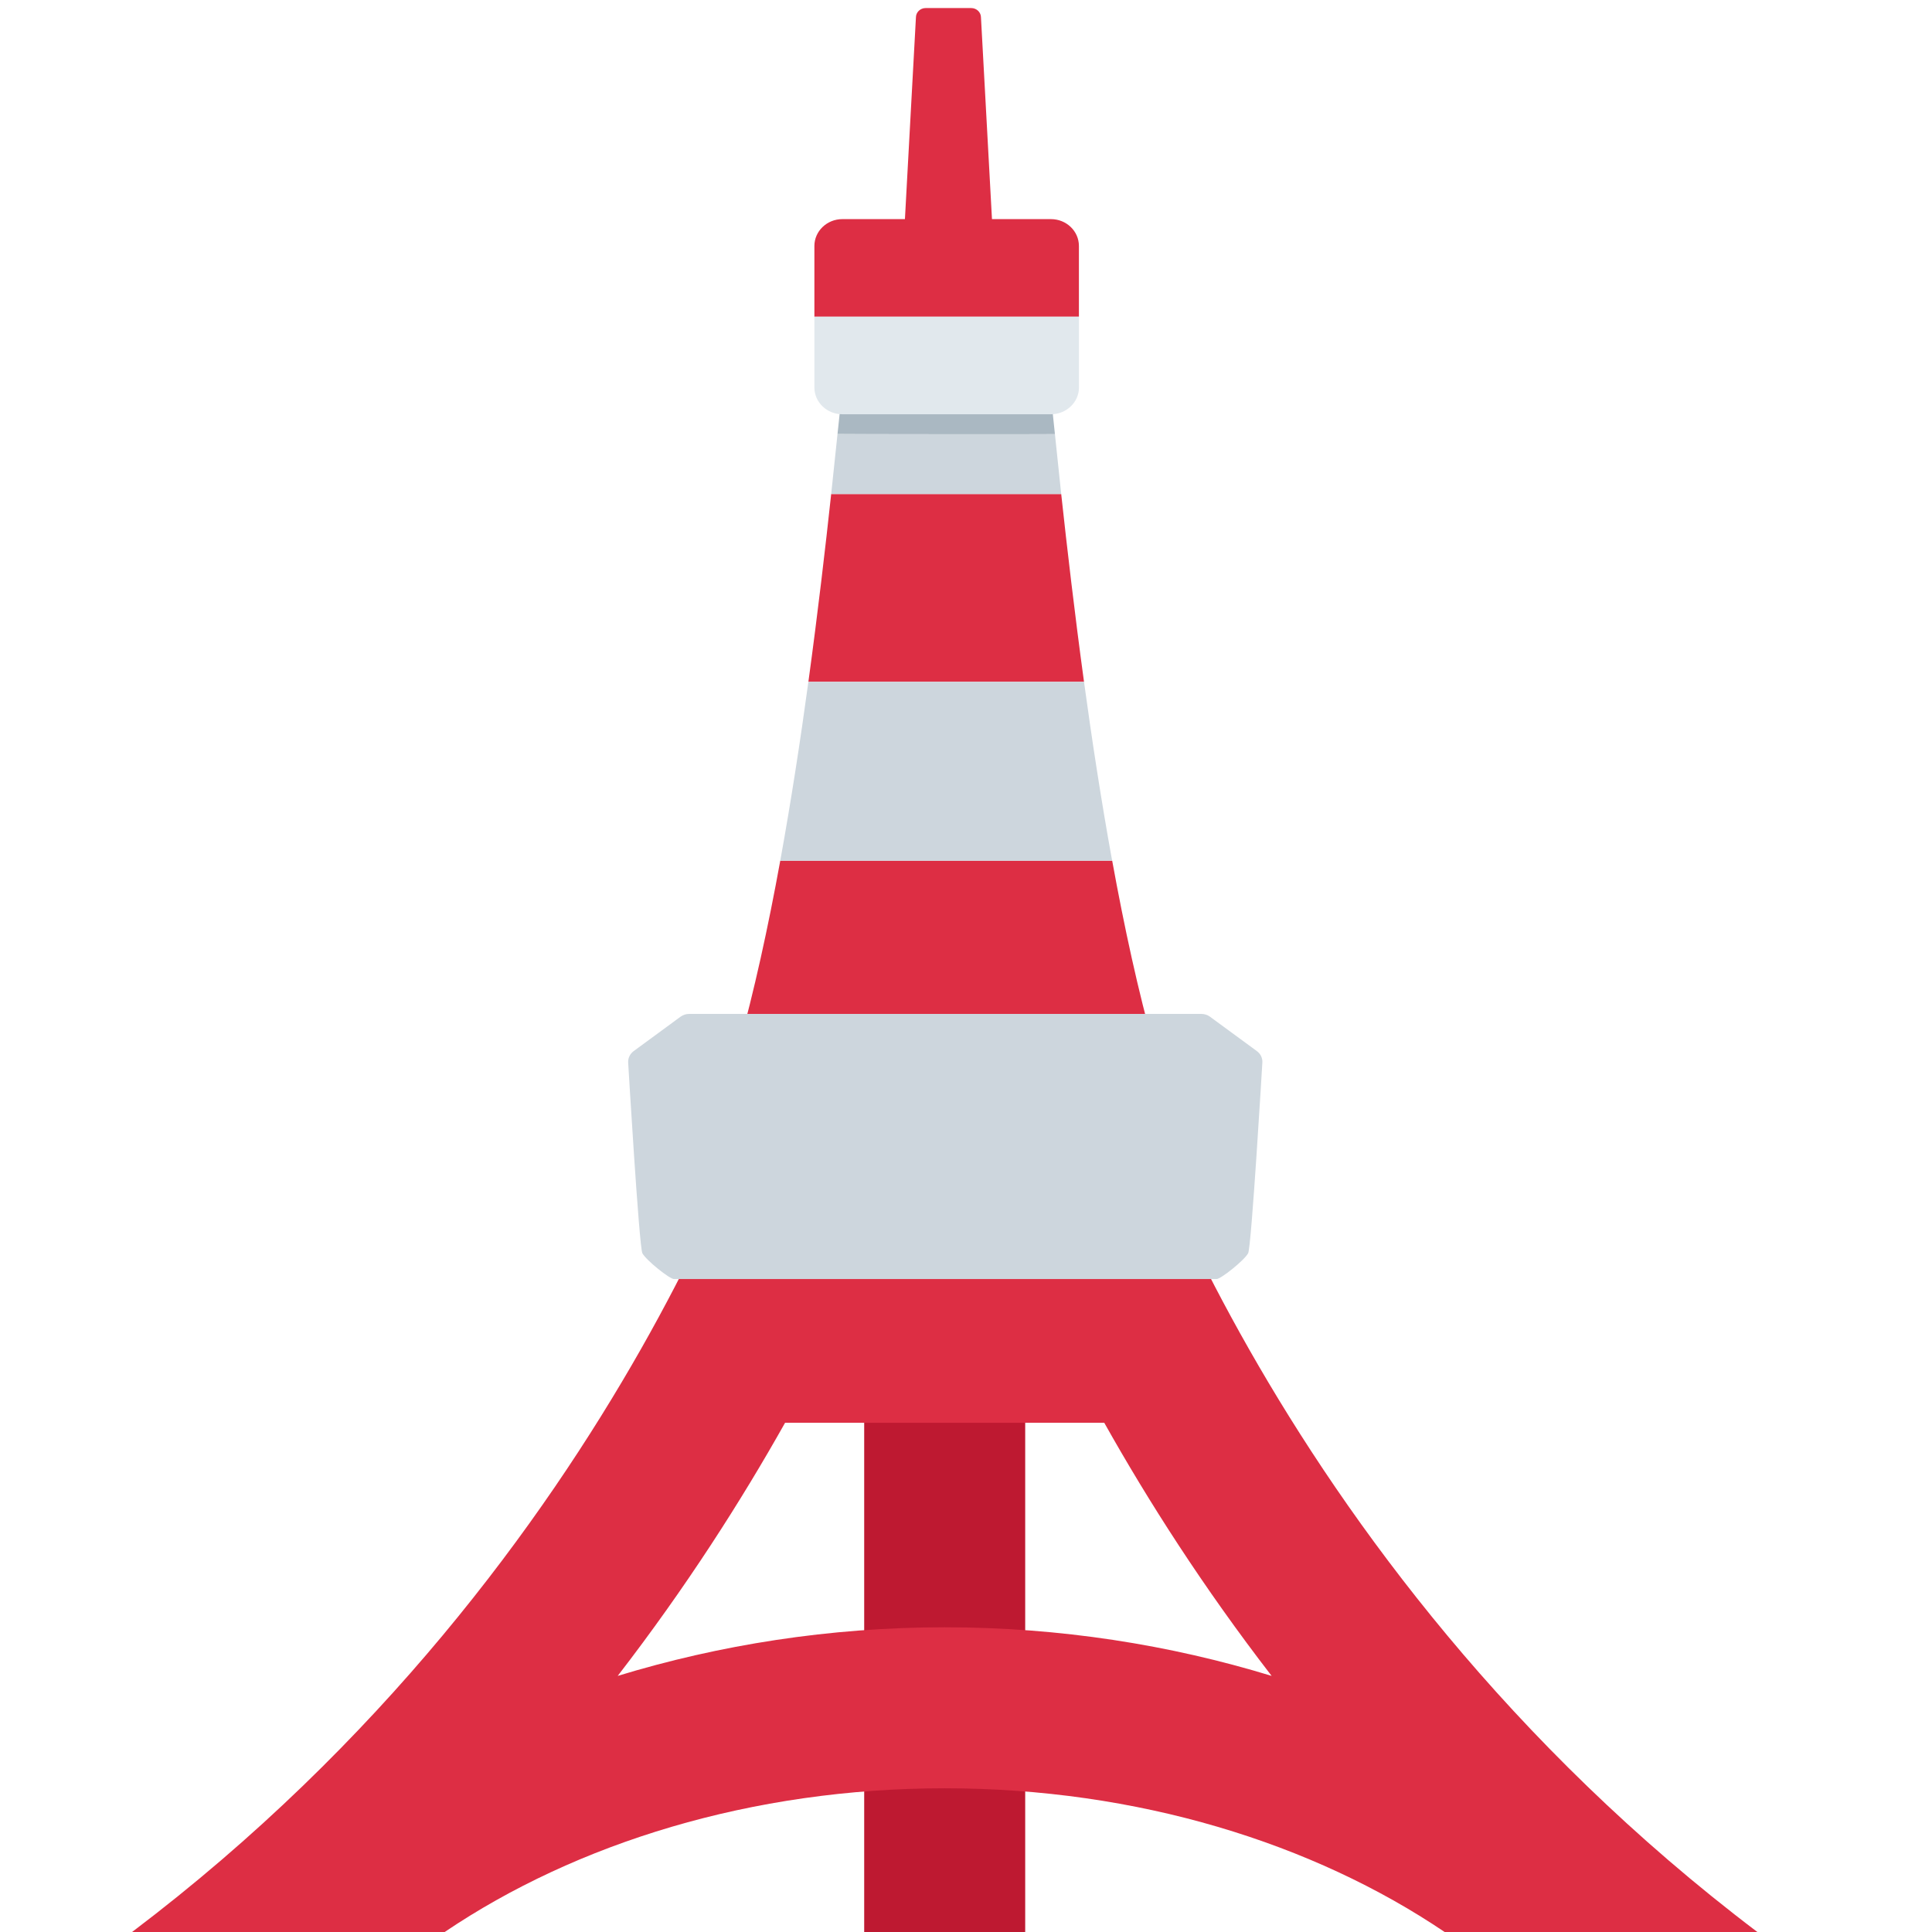
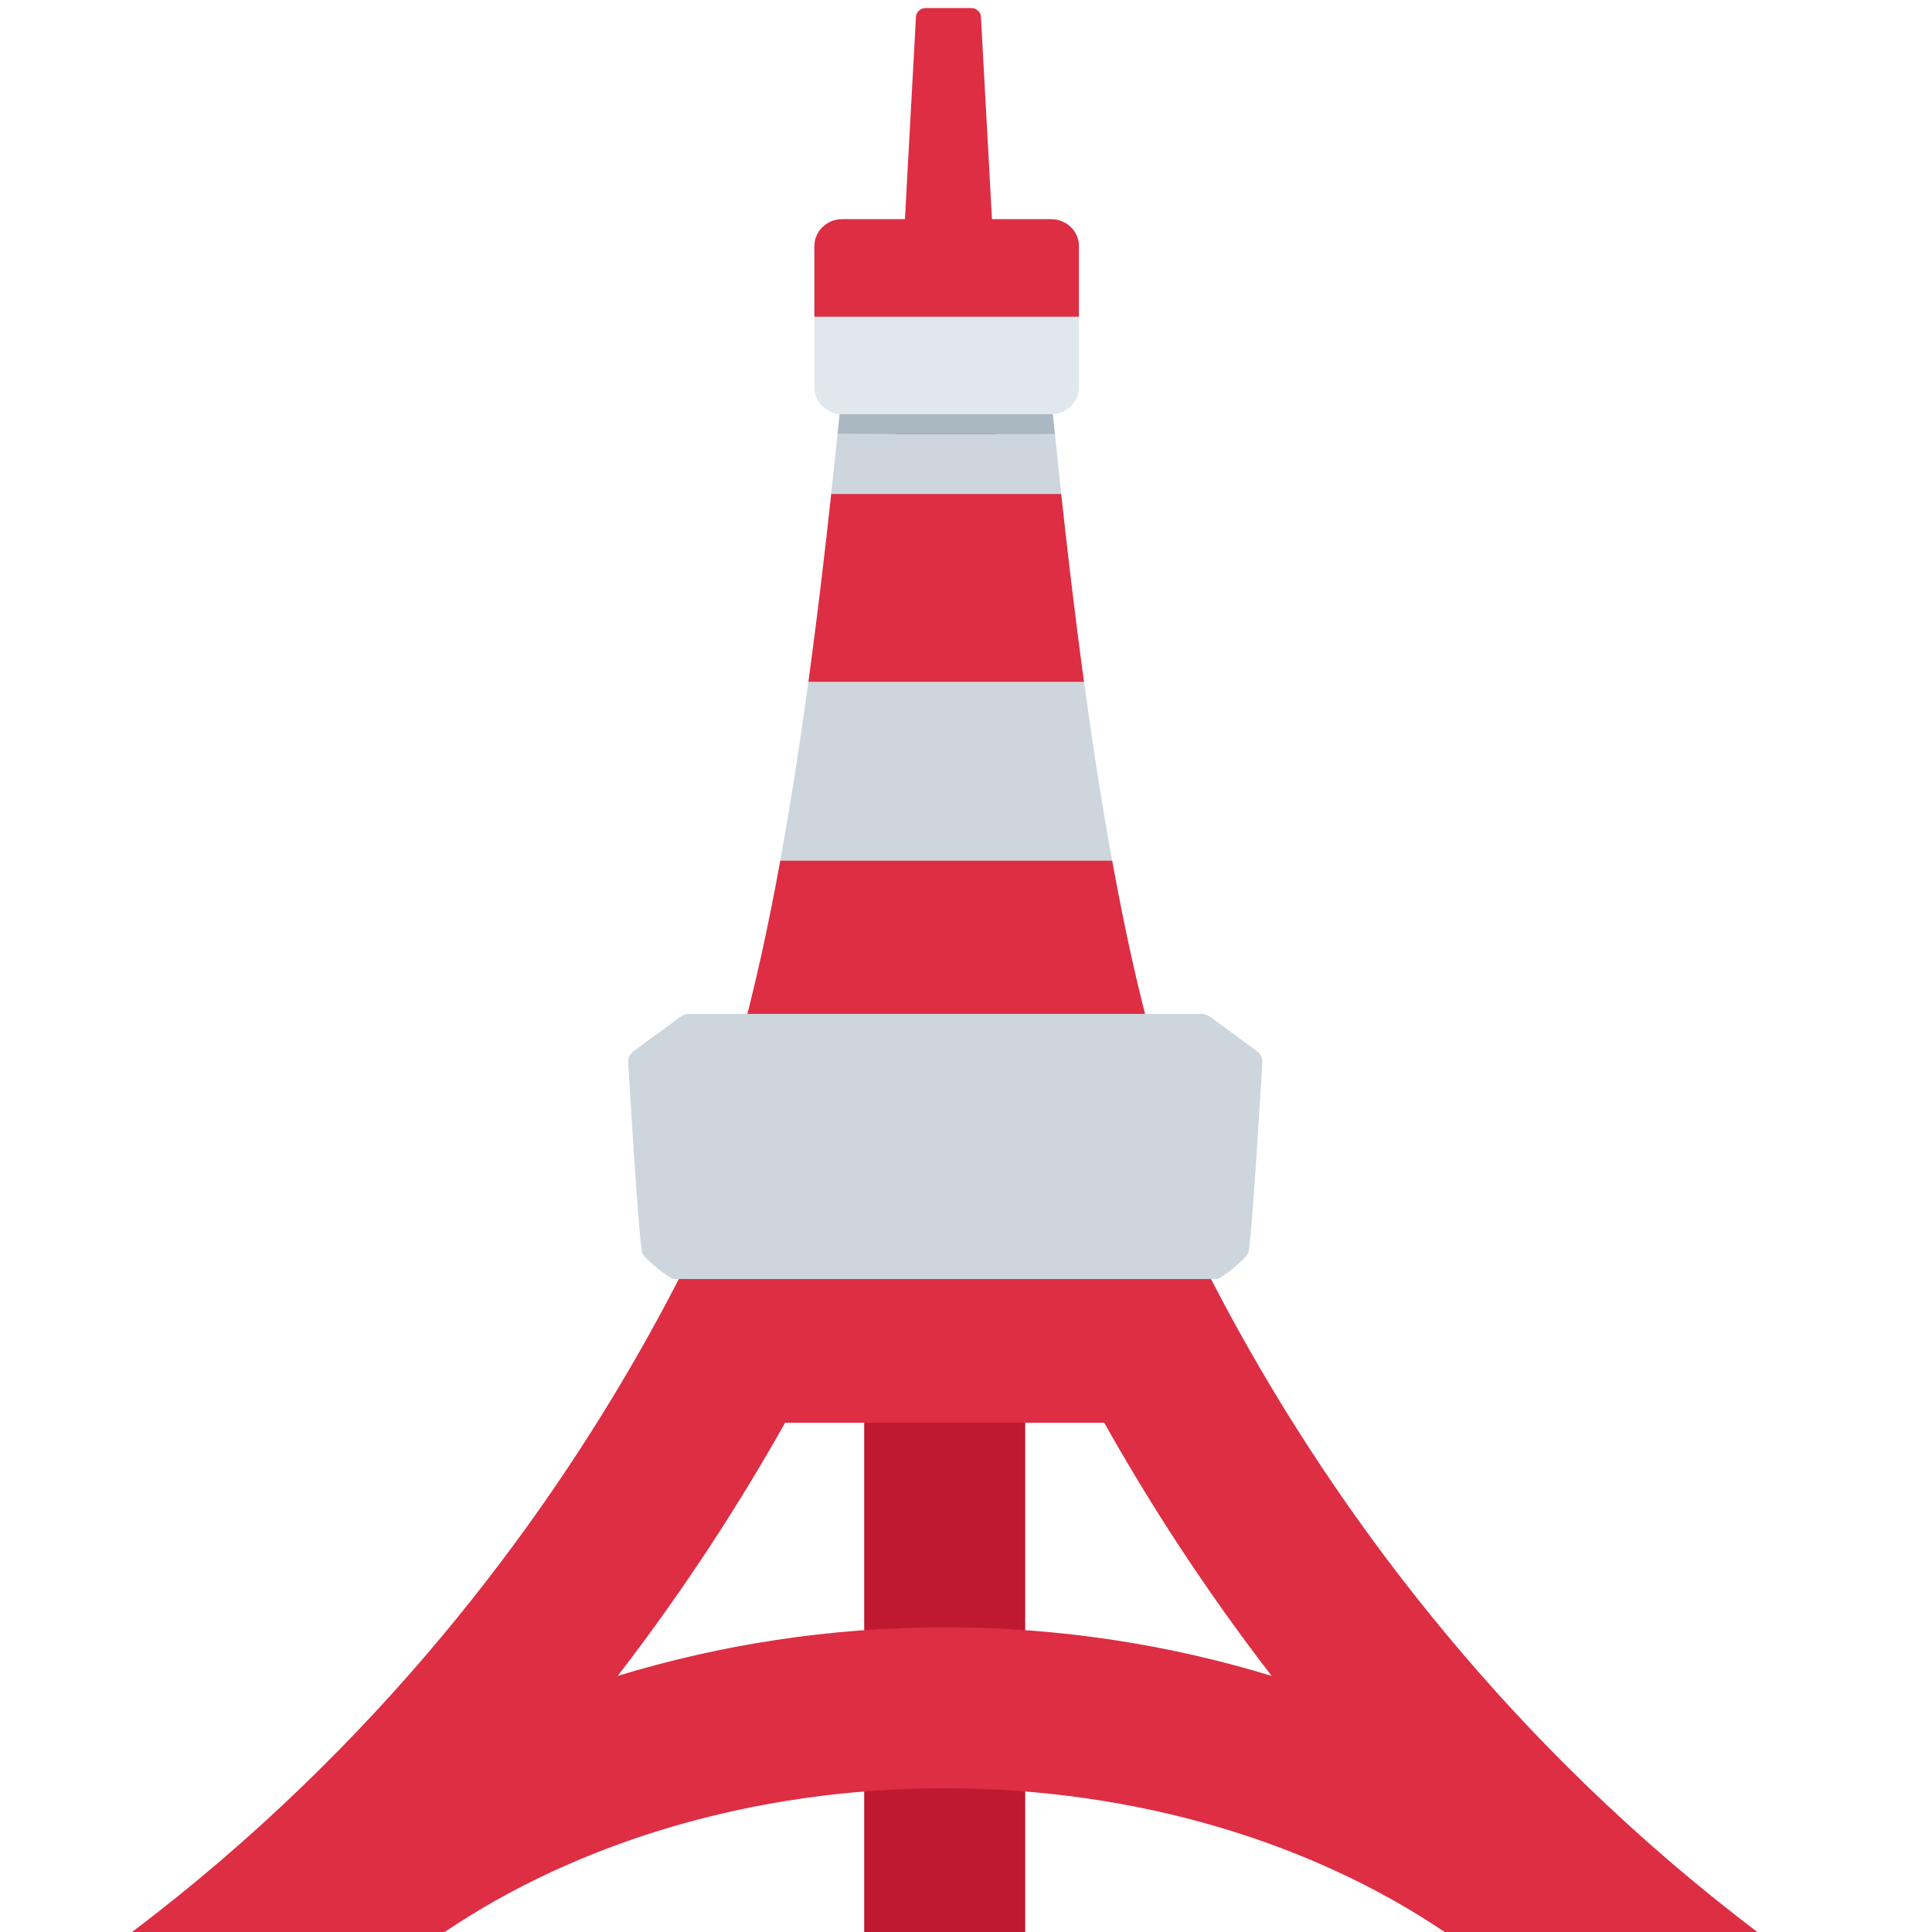
<svg xmlns="http://www.w3.org/2000/svg" viewBox="0 0 36 36">
  <path d="M 16.103,26 h3 v10 h-3 v-10 Z" fill="#BE1931" />
  <path d="M 20.719,19.459 c 0.029,0.104 2.782,9.543 12.027,16.541 h-5.827 c -2.453,-1.656 -5.721,-2.678 -9.317,-2.678 s -6.863,1.022 -9.316,2.678 h-5.825 c 9.28,-7.015 11.996,-16.435 12.025,-16.539 l 6.233,-0.002 Z M 17.603,30.322 c 2.151,0 4.201,0.328 6.092,0.906 c -1.28,-1.659 -2.303,-3.264 -3.119,-4.717 h-5.947 c -0.816,1.452 -1.839,3.058 -3.119,4.717 c 1.891,-0.577 3.942,-0.906 6.093,-0.906 Z" fill="#DD2E44" />
-   <path d="M 14.539,16.038 h6.185 c 0.225,1.239 0.486,2.437 0.785,3.5 h-7.755 c 0.298,-1.063 0.56,-2.261 0.785,-3.5 Z" fill="#DD2E44" />
-   <path d="M 19.774,9.205 c 0.109,1.002 0.249,2.212 0.425,3.5 h-5.136 c 0.176,-1.288 0.317,-2.498 0.425,-3.5 h4.286 Z" fill="#DD2E44" />
-   <path d="M 19.583,4.083 c 0.288,0 0.521,0.224 0.521,0.5 v1.318 h-4.929 v-1.318 c 0,-0.276 0.234,-0.5 0.521,-0.5 h1.166 l 0.205,-3.758 c 0,-0.097 0.081,-0.175 0.182,-0.175 h0.848 c 0.1,0 0.182,0.078 0.182,0.175 l 0.205,3.758 h1.099 Z" fill="#DD2E44" />
+   <path d="M 14.539,16.038 l 3.092,-2 l3.093,2 c 0.225,1.239 0.486,2.437 0.785,3.5 h-7.755 c 0.298,-1.063 0.56,-2.261 0.785,-3.5 Z" fill="#DD2E44" />
+   <path d="M 19.774,9.205 c 0.109,1.002 0.249,2.212 0.425,3.5 l-2.568,2 l-2.568,-2 c 0.176,-1.288 0.317,-2.498 0.425,-3.5 l2.143,-2 l2.143,2 Z" fill="#DD2E44" />
+   <path d="M 19.583,4.083 c 0.288,0 0.521,0.224 0.521,0.5 v1.318 l-2.464,1.464 l-2.465,-1.464 v-1.318 c 0,-0.276 0.234,-0.5 0.521,-0.5 h1.166 l 0.205,-3.758 c 0,-0.097 0.081,-0.175 0.182,-0.175 h0.848 c 0.1,0 0.182,0.078 0.182,0.175 l 0.205,3.758 h1.099 Z" fill="#DD2E44" />
  <path d="M 23.42,19.586 c 0.07,0.051 0.108,0.132 0.102,0.215 c 0,0 -0.203,3.44 -0.265,3.552 c -0.074,0.134 -0.508,0.48 -0.588,0.48 h-10.111 c -0.08,0 -0.515,-0.347 -0.588,-0.48 c -0.061,-0.111 -0.265,-3.552 -0.265,-3.552 c -0.005,-0.083 0.033,-0.164 0.102,-0.215 l 0.875,-0.642 c 0.045,-0.033 0.101,-0.051 0.158,-0.051 h9.547 c 0.057,0 0.113,0.018 0.158,0.051 l 0.875,0.642 Z" fill="#CDD6DD" />
  <path d="M 20.199,12.705 c 0.148,1.085 0.322,2.22 0.524,3.333 h-6.184 c 0.202,-1.113 0.376,-2.248 0.524,-3.333 h5.136 Z" fill="#CDD6DD" />
  <path d="M 19.657,8.089 l 0.117,1.116 h-4.286 c 0.045,-0.415 0.084,-0.785 0.118,-1.119 c 0.03,0.005 4.026,0.007 4.051,0.003 Z" fill="#CDD6DD" />
  <path d="M 19.657,8.089 c -0.025,0.004 -4.021,0.002 -4.051,-0.003 c 0.059,-0.569 0.135,-1.278 0.135,-1.278 h3.781 s 0.076,0.71 0.135,1.281 Z" fill="#AAB8C2" />
  <path d="M 15.175,5.901 h4.93 v1.318 c 0,0.276 -0.234,0.5 -0.521,0.5 h-3.888 c -0.288,0 -0.521,-0.224 -0.521,-0.5 v-1.318 Z" fill="#E1E8ED" />
</svg>
